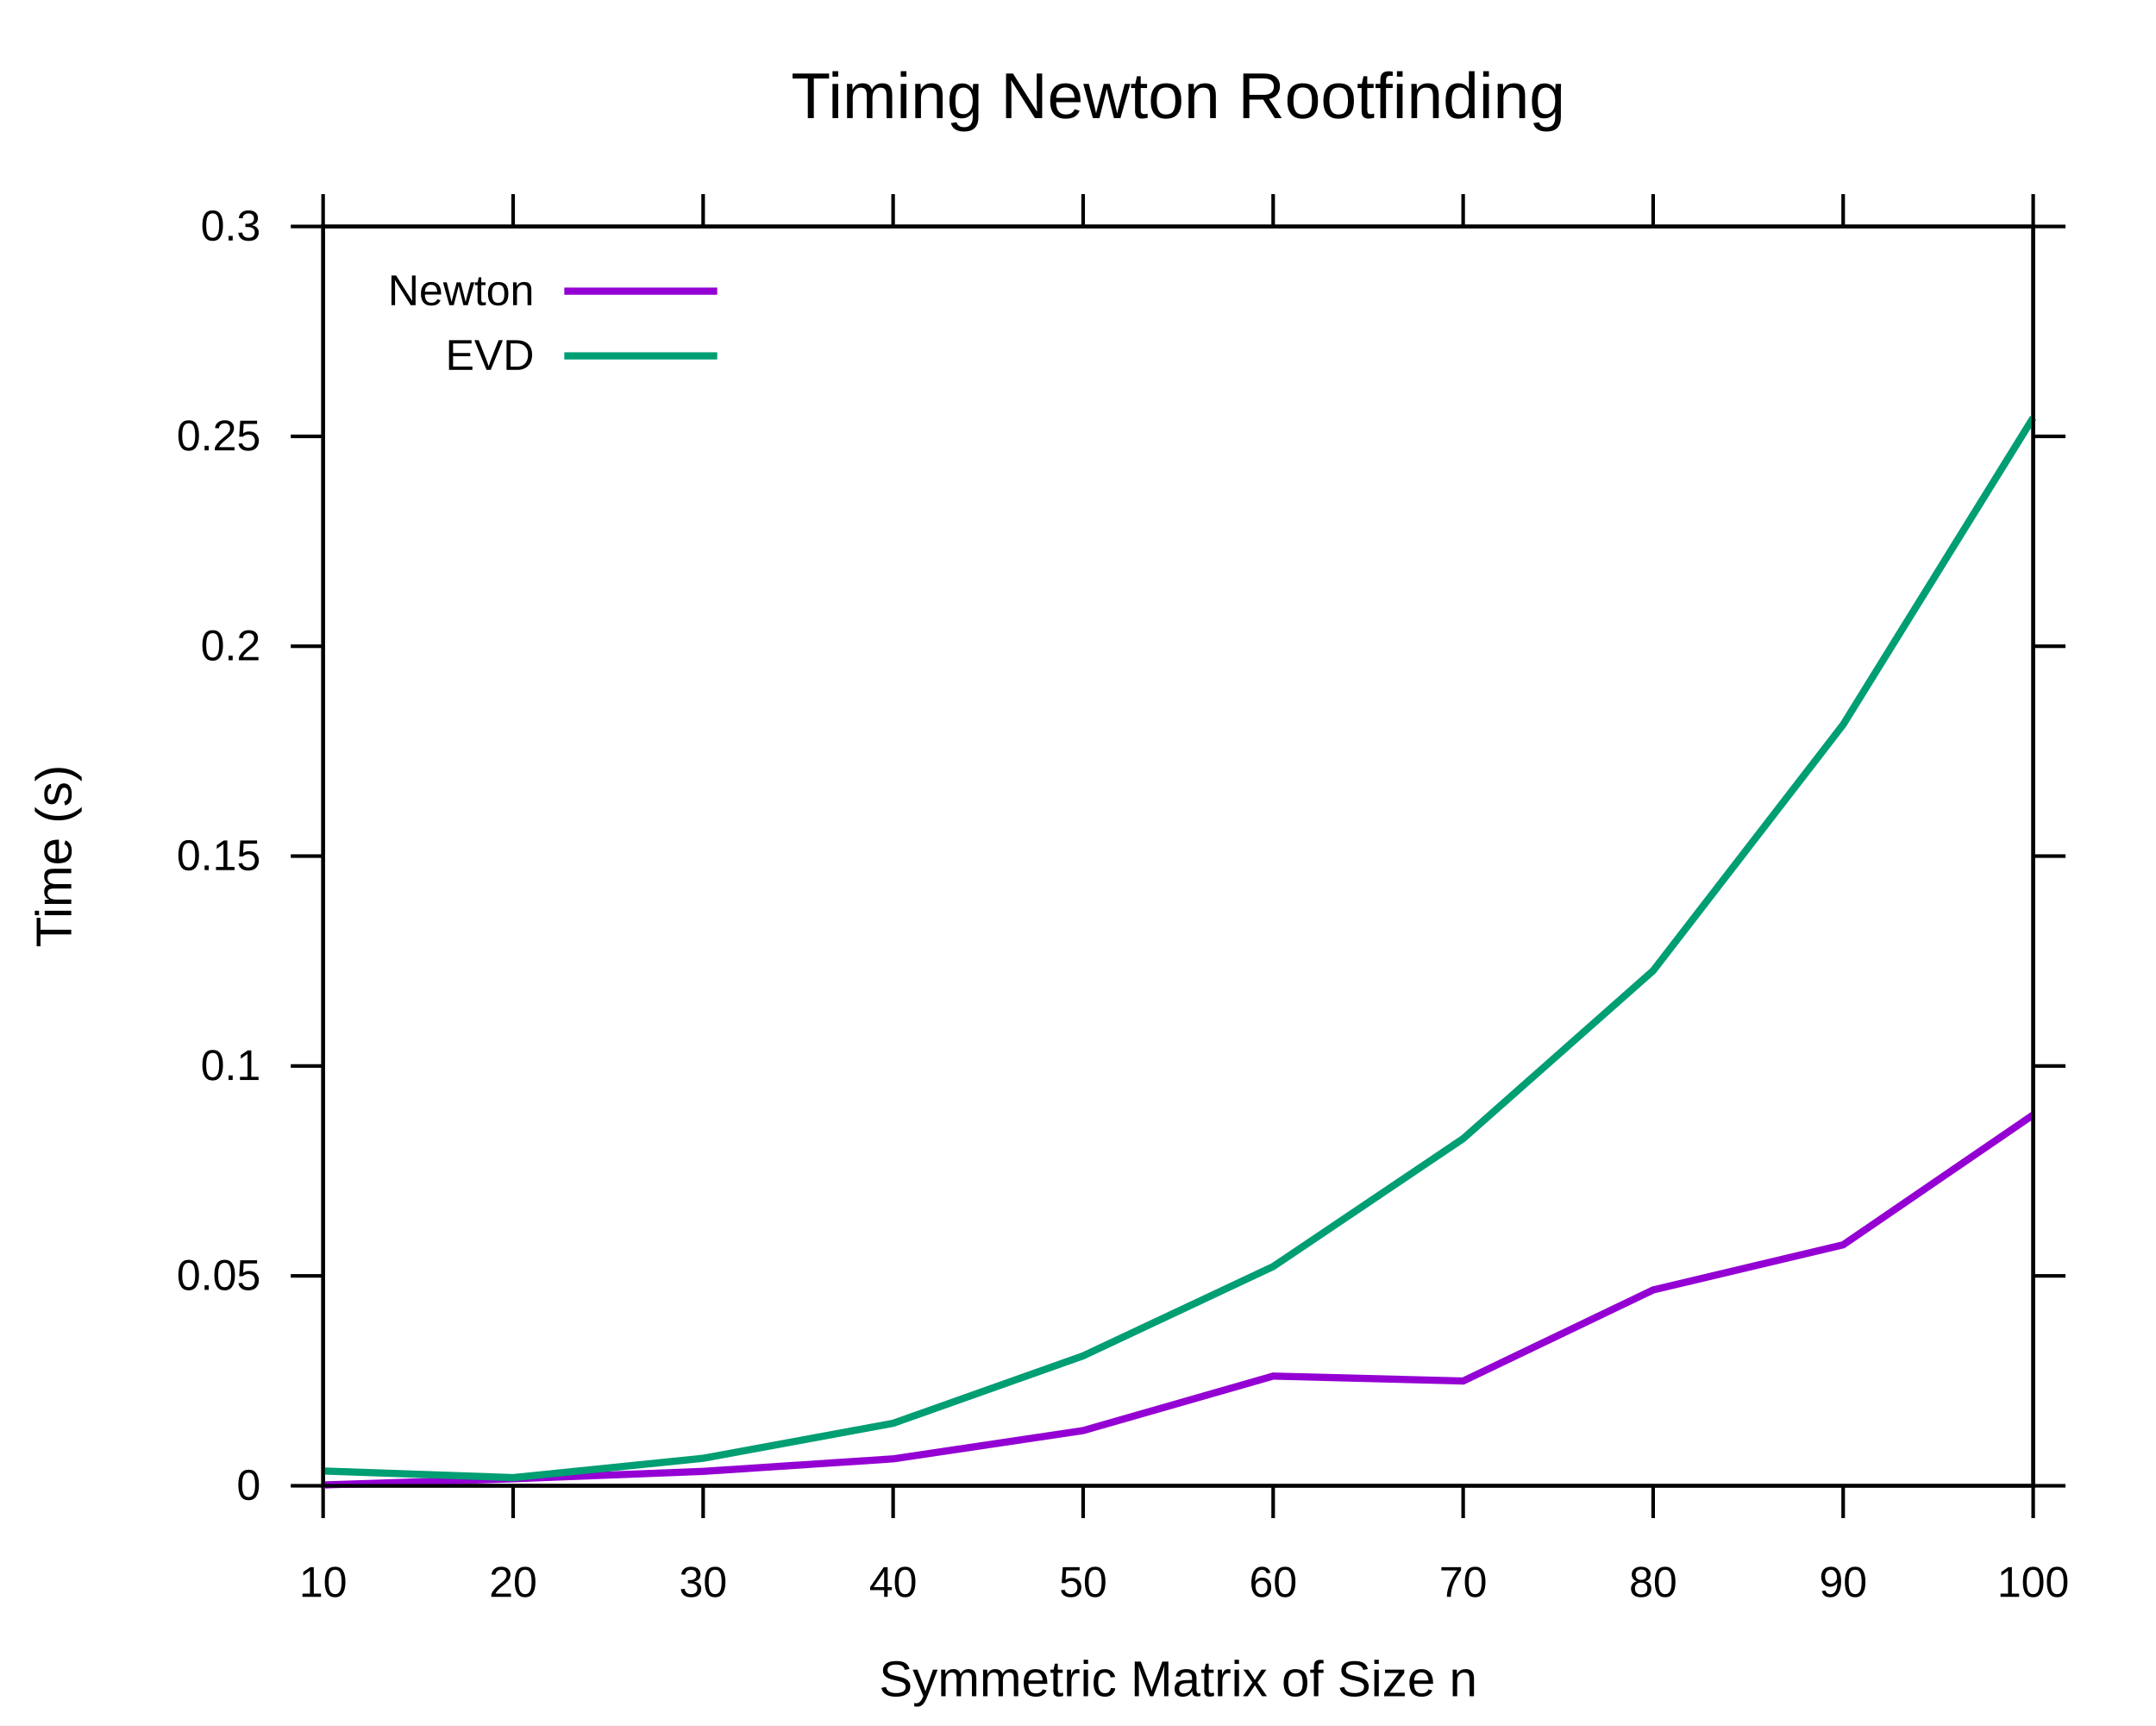
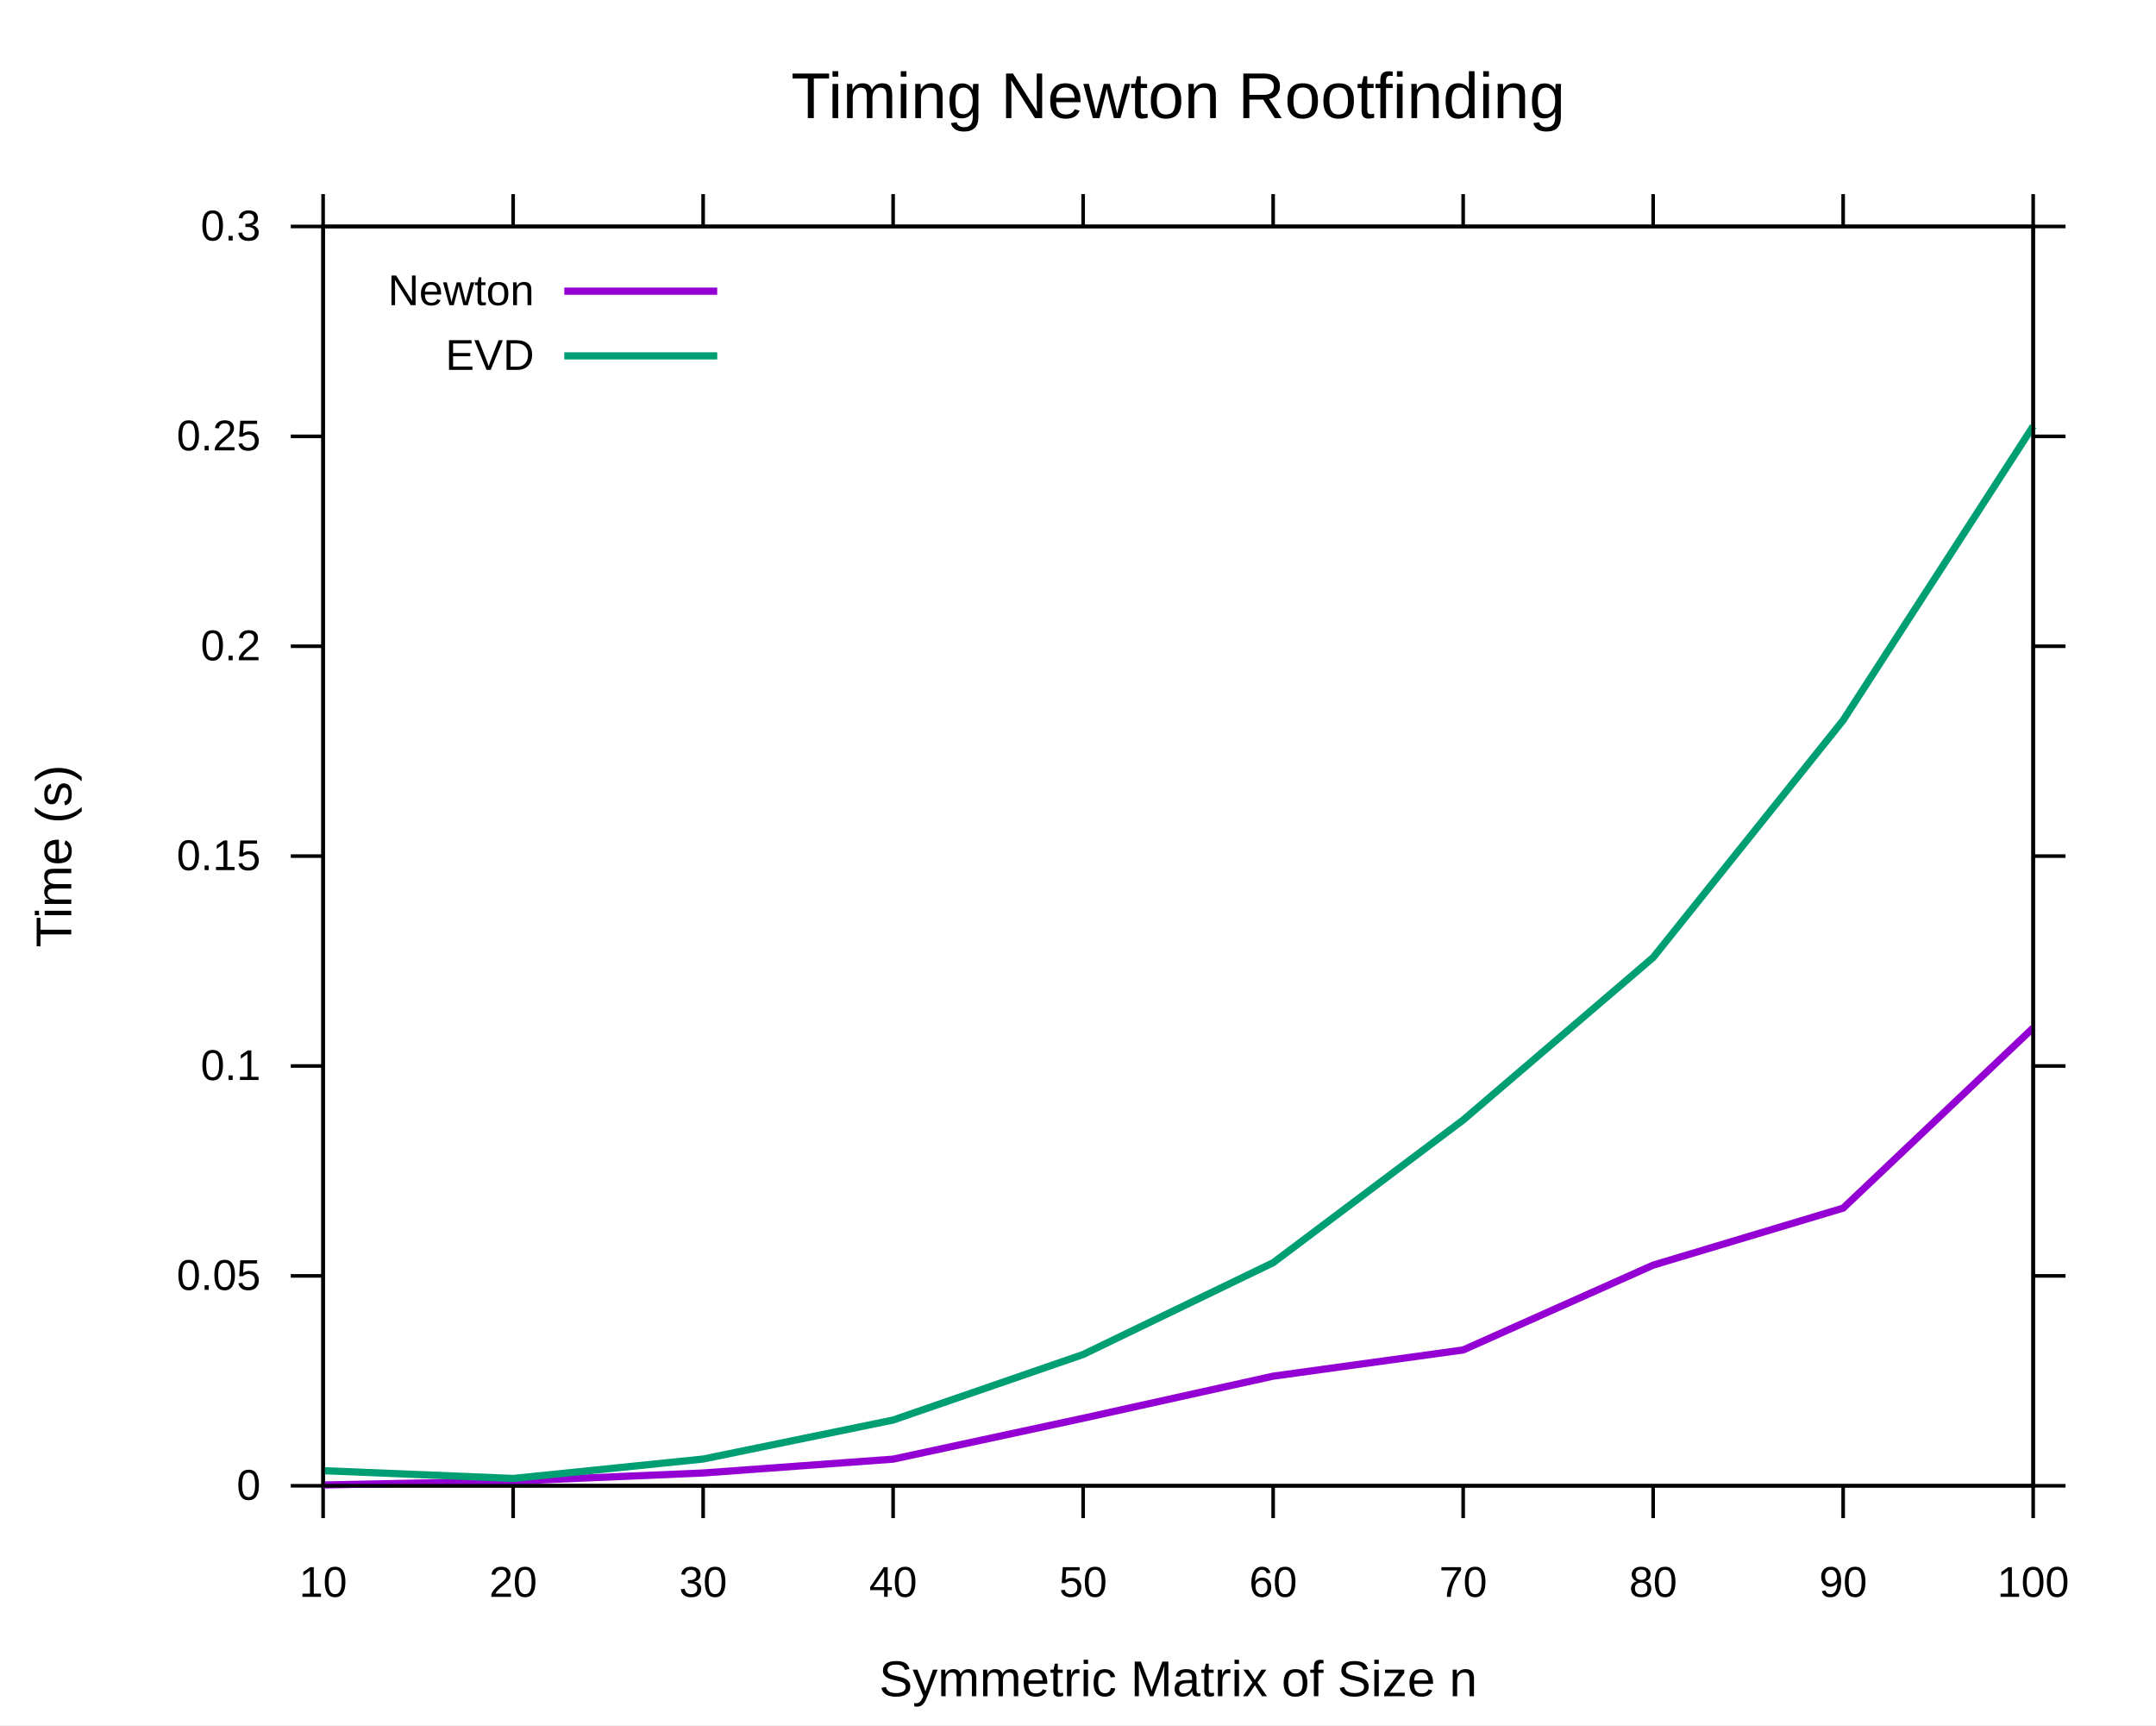
<svg xmlns="http://www.w3.org/2000/svg" xmlns:xlink="http://www.w3.org/1999/xlink" width="600" height="480" viewBox="0 0 600 480">
  <g id="gnuplot_canvas">
    <rect x="0" y="0" width="600" height="480" fill="#ffffff" />
    <defs>
      <circle id="gpDot" r="0.5" stroke-width="0.5" stroke="currentColor" />
      <path id="gpPt0" stroke-width="0.222" stroke="currentColor" d="M-1,0 h2 M0,-1 v2" />
      <path id="gpPt1" stroke-width="0.222" stroke="currentColor" d="M-1,-1 L1,1 M1,-1 L-1,1" />
      <path id="gpPt2" stroke-width="0.222" stroke="currentColor" d="M-1,0 L1,0 M0,-1 L0,1 M-1,-1 L1,1 M-1,1 L1,-1" />
      <rect id="gpPt3" stroke-width="0.222" stroke="currentColor" x="-1" y="-1" width="2" height="2" />
      <rect id="gpPt4" stroke-width="0.222" stroke="currentColor" fill="currentColor" x="-1" y="-1" width="2" height="2" />
      <circle id="gpPt5" stroke-width="0.222" stroke="currentColor" cx="0" cy="0" r="1" />
      <use xlink:href="#gpPt5" id="gpPt6" fill="currentColor" stroke="none" />
      <path id="gpPt7" stroke-width="0.222" stroke="currentColor" d="M0,-1.33 L-1.33,0.67 L1.33,0.67 z" />
      <use xlink:href="#gpPt7" id="gpPt8" fill="currentColor" stroke="none" />
      <use xlink:href="#gpPt7" id="gpPt9" stroke="currentColor" transform="rotate(180)" />
      <use xlink:href="#gpPt9" id="gpPt10" fill="currentColor" stroke="none" />
      <use xlink:href="#gpPt3" id="gpPt11" stroke="currentColor" transform="rotate(45)" />
      <use xlink:href="#gpPt11" id="gpPt12" fill="currentColor" stroke="none" />
      <path id="gpPt13" stroke-width="0.222" stroke="currentColor" d="M0,1.330 L1.265,0.411 L0.782,-1.067 L-0.782,-1.076 L-1.265,0.411 z" />
      <use xlink:href="#gpPt13" id="gpPt14" fill="currentColor" stroke="none" />
      <filter id="textbox" filterUnits="objectBoundingBox" x="0" y="0" height="1" width="1">
        <feFlood flood-color="#FFFFFF" flood-opacity="1" result="bgnd" />
        <feComposite in="SourceGraphic" in2="bgnd" operator="atop" />
      </filter>
      <filter id="greybox" filterUnits="objectBoundingBox" x="0" y="0" height="1" width="1">
        <feFlood flood-color="lightgrey" flood-opacity="1" result="grey" />
        <feComposite in="SourceGraphic" in2="grey" operator="atop" />
      </filter>
    </defs>
    <g fill="none" color="#FFFFFF" stroke="currentColor" stroke-width="1.00" stroke-linecap="butt" stroke-linejoin="miter">
</g>
    <g fill="none" color="black" stroke="currentColor" stroke-width="1.00" stroke-linecap="butt" stroke-linejoin="miter">
      <path stroke="black" d="M89.92,413.40 L80.92,413.40 M565.82,413.40 L574.82,413.40  " />
      <g transform="translate(72.53,417.30)" stroke="none" fill="black" font-family="Arial" font-size="12.00" text-anchor="end">
        <text>
          <tspan font-family="Arial"> 0</tspan>
        </text>
      </g>
    </g>
    <g fill="none" color="black" stroke="currentColor" stroke-width="1.00" stroke-linecap="butt" stroke-linejoin="miter">
      <path stroke="black" d="M89.92,355.00 L80.92,355.00 M565.82,355.00 L574.82,355.00  " />
      <g transform="translate(72.53,358.90)" stroke="none" fill="black" font-family="Arial" font-size="12.00" text-anchor="end">
        <text>
          <tspan font-family="Arial"> 0.05</tspan>
        </text>
      </g>
    </g>
    <g fill="none" color="black" stroke="currentColor" stroke-width="1.00" stroke-linecap="butt" stroke-linejoin="miter">
      <path stroke="black" d="M89.92,296.60 L80.92,296.60 M565.82,296.60 L574.82,296.60  " />
      <g transform="translate(72.53,300.50)" stroke="none" fill="black" font-family="Arial" font-size="12.00" text-anchor="end">
        <text>
          <tspan font-family="Arial"> 0.1</tspan>
        </text>
      </g>
    </g>
    <g fill="none" color="black" stroke="currentColor" stroke-width="1.00" stroke-linecap="butt" stroke-linejoin="miter">
      <path stroke="black" d="M89.92,238.20 L80.92,238.20 M565.82,238.20 L574.82,238.20  " />
      <g transform="translate(72.53,242.10)" stroke="none" fill="black" font-family="Arial" font-size="12.00" text-anchor="end">
        <text>
          <tspan font-family="Arial"> 0.15</tspan>
        </text>
      </g>
    </g>
    <g fill="none" color="black" stroke="currentColor" stroke-width="1.00" stroke-linecap="butt" stroke-linejoin="miter">
      <path stroke="black" d="M89.92,179.81 L80.92,179.81 M565.82,179.81 L574.82,179.81  " />
      <g transform="translate(72.53,183.71)" stroke="none" fill="black" font-family="Arial" font-size="12.00" text-anchor="end">
        <text>
          <tspan font-family="Arial"> 0.2</tspan>
        </text>
      </g>
    </g>
    <g fill="none" color="black" stroke="currentColor" stroke-width="1.00" stroke-linecap="butt" stroke-linejoin="miter">
      <path stroke="black" d="M89.92,121.41 L80.92,121.41 M565.82,121.41 L574.82,121.41  " />
      <g transform="translate(72.53,125.31)" stroke="none" fill="black" font-family="Arial" font-size="12.00" text-anchor="end">
        <text>
          <tspan font-family="Arial"> 0.25</tspan>
        </text>
      </g>
    </g>
    <g fill="none" color="black" stroke="currentColor" stroke-width="1.00" stroke-linecap="butt" stroke-linejoin="miter">
      <path stroke="black" d="M89.92,63.01 L80.92,63.01 M565.82,63.01 L574.82,63.01  " />
      <g transform="translate(72.53,66.91)" stroke="none" fill="black" font-family="Arial" font-size="12.00" text-anchor="end">
        <text>
          <tspan font-family="Arial"> 0.3</tspan>
        </text>
      </g>
    </g>
    <g fill="none" color="black" stroke="currentColor" stroke-width="1.00" stroke-linecap="butt" stroke-linejoin="miter">
      <path stroke="black" d="M89.92,413.40 L89.92,422.40 M89.92,63.01 L89.92,54.01  " />
      <g transform="translate(89.92,444.30)" stroke="none" fill="black" font-family="Arial" font-size="12.00" text-anchor="middle">
        <text>
          <tspan font-family="Arial"> 10</tspan>
        </text>
      </g>
    </g>
    <g fill="none" color="black" stroke="currentColor" stroke-width="1.00" stroke-linecap="butt" stroke-linejoin="miter">
      <path stroke="black" d="M142.80,413.40 L142.80,422.40 M142.80,63.01 L142.80,54.01  " />
      <g transform="translate(142.80,444.30)" stroke="none" fill="black" font-family="Arial" font-size="12.00" text-anchor="middle">
        <text>
          <tspan font-family="Arial"> 20</tspan>
        </text>
      </g>
    </g>
    <g fill="none" color="black" stroke="currentColor" stroke-width="1.00" stroke-linecap="butt" stroke-linejoin="miter">
      <path stroke="black" d="M195.68,413.40 L195.68,422.40 M195.68,63.01 L195.68,54.01  " />
      <g transform="translate(195.68,444.30)" stroke="none" fill="black" font-family="Arial" font-size="12.00" text-anchor="middle">
        <text>
          <tspan font-family="Arial"> 30</tspan>
        </text>
      </g>
    </g>
    <g fill="none" color="black" stroke="currentColor" stroke-width="1.00" stroke-linecap="butt" stroke-linejoin="miter">
      <path stroke="black" d="M248.55,413.40 L248.55,422.40 M248.55,63.01 L248.55,54.01  " />
      <g transform="translate(248.55,444.30)" stroke="none" fill="black" font-family="Arial" font-size="12.00" text-anchor="middle">
        <text>
          <tspan font-family="Arial"> 40</tspan>
        </text>
      </g>
    </g>
    <g fill="none" color="black" stroke="currentColor" stroke-width="1.00" stroke-linecap="butt" stroke-linejoin="miter">
      <path stroke="black" d="M301.43,413.40 L301.43,422.40 M301.43,63.01 L301.43,54.01  " />
      <g transform="translate(301.43,444.30)" stroke="none" fill="black" font-family="Arial" font-size="12.00" text-anchor="middle">
        <text>
          <tspan font-family="Arial"> 50</tspan>
        </text>
      </g>
    </g>
    <g fill="none" color="black" stroke="currentColor" stroke-width="1.00" stroke-linecap="butt" stroke-linejoin="miter">
      <path stroke="black" d="M354.31,413.40 L354.31,422.40 M354.31,63.01 L354.31,54.01  " />
      <g transform="translate(354.31,444.30)" stroke="none" fill="black" font-family="Arial" font-size="12.00" text-anchor="middle">
        <text>
          <tspan font-family="Arial"> 60</tspan>
        </text>
      </g>
    </g>
    <g fill="none" color="black" stroke="currentColor" stroke-width="1.00" stroke-linecap="butt" stroke-linejoin="miter">
      <path stroke="black" d="M407.19,413.40 L407.19,422.40 M407.19,63.01 L407.19,54.01  " />
      <g transform="translate(407.19,444.30)" stroke="none" fill="black" font-family="Arial" font-size="12.00" text-anchor="middle">
        <text>
          <tspan font-family="Arial"> 70</tspan>
        </text>
      </g>
    </g>
    <g fill="none" color="black" stroke="currentColor" stroke-width="1.00" stroke-linecap="butt" stroke-linejoin="miter">
      <path stroke="black" d="M460.06,413.40 L460.06,422.40 M460.06,63.01 L460.06,54.01  " />
      <g transform="translate(460.06,444.30)" stroke="none" fill="black" font-family="Arial" font-size="12.00" text-anchor="middle">
        <text>
          <tspan font-family="Arial"> 80</tspan>
        </text>
      </g>
    </g>
    <g fill="none" color="black" stroke="currentColor" stroke-width="1.00" stroke-linecap="butt" stroke-linejoin="miter">
      <path stroke="black" d="M512.94,413.40 L512.94,422.40 M512.94,63.01 L512.94,54.01  " />
      <g transform="translate(512.94,444.30)" stroke="none" fill="black" font-family="Arial" font-size="12.00" text-anchor="middle">
        <text>
          <tspan font-family="Arial"> 90</tspan>
        </text>
      </g>
    </g>
    <g fill="none" color="black" stroke="currentColor" stroke-width="1.00" stroke-linecap="butt" stroke-linejoin="miter">
      <path stroke="black" d="M565.82,413.40 L565.82,422.40 M565.82,63.01 L565.82,54.01  " />
      <g transform="translate(565.82,444.30)" stroke="none" fill="black" font-family="Arial" font-size="12.00" text-anchor="middle">
        <text>
          <tspan font-family="Arial"> 100</tspan>
        </text>
      </g>
    </g>
    <g fill="none" color="black" stroke="currentColor" stroke-width="1.00" stroke-linecap="butt" stroke-linejoin="miter">
</g>
    <g fill="none" color="black" stroke="currentColor" stroke-width="1.00" stroke-linecap="butt" stroke-linejoin="miter">
      <path stroke="black" d="M89.92,63.01 L89.92,413.40 L565.82,413.40 L565.82,63.01 L89.92,63.01 Z  " />
    </g>
    <g fill="none" color="black" stroke="currentColor" stroke-width="1.00" stroke-linecap="butt" stroke-linejoin="miter">
</g>
    <g id="gnuplot_plot_1">
      <g fill="none" color="#FFFFFF" stroke="black" stroke-width="2.00" stroke-linecap="butt" stroke-linejoin="miter">
</g>
      <g fill="none" color="black" stroke="currentColor" stroke-width="2.00" stroke-linecap="butt" stroke-linejoin="miter">
        <g transform="translate(148.65,84.91)" stroke="none" fill="black" font-family="Arial" font-size="12.00" text-anchor="end">
          <text>
            <tspan font-family="Arial">Newton</tspan>
          </text>
        </g>
      </g>
      <g fill="none" color="black" stroke="currentColor" stroke-width="2.00" stroke-linecap="butt" stroke-linejoin="miter">
-         <path stroke="rgb(148,   0, 211)" d="M157.04,81.01 L199.60,81.01 M89.92,413.17 L142.80,411.45 L195.68,409.39 L248.55,405.91 L301.43,398.04 L354.31,382.88   L407.19,384.25 L460.06,358.91 L512.94,346.35 L565.82,310.20  " />
+         <path stroke="rgb(148,   0, 211)" d="M157.04,81.01 L199.60,81.01 M89.92,413.18 L142.80,412.09 L195.68,409.84 L248.55,405.99 L301.43,394.61 L354.31,382.90   L407.19,375.61 L460.06,352.01 L512.94,336.14 L565.82,286.00  " />
      </g>
    </g>
    <g id="gnuplot_plot_2">
      <g fill="none" color="black" stroke="currentColor" stroke-width="2.00" stroke-linecap="butt" stroke-linejoin="miter">
        <g transform="translate(148.65,102.91)" stroke="none" fill="black" font-family="Arial" font-size="12.00" text-anchor="end">
          <text>
            <tspan font-family="Arial">EVD</tspan>
          </text>
        </g>
      </g>
      <g fill="none" color="black" stroke="currentColor" stroke-width="2.00" stroke-linecap="butt" stroke-linejoin="miter">
-         <path stroke="rgb(  0, 158, 115)" d="M157.04,99.01 L199.60,99.01 M89.92,409.29 L142.80,411.13 L195.68,405.75 L248.55,396.01 L301.43,377.25 L354.31,352.40   L407.19,316.81 L460.06,270.08 L512.94,201.61 L565.82,116.23  " />
+         <path stroke="rgb(  0, 158, 115)" d="M157.04,99.01 L199.60,99.01 M89.92,409.20 L142.80,411.36 L195.68,405.96 L248.55,395.11 L301.43,376.87 L354.31,351.33   L407.19,311.63 L460.06,266.41 L512.94,200.40 L565.82,118.58  " />
      </g>
    </g>
    <g fill="none" color="black" stroke="currentColor" stroke-width="2.00" stroke-linecap="butt" stroke-linejoin="miter">
</g>
    <g fill="none" color="black" stroke="black" stroke-width="1.00" stroke-linecap="butt" stroke-linejoin="miter">
</g>
    <g fill="none" color="black" stroke="currentColor" stroke-width="1.00" stroke-linecap="butt" stroke-linejoin="miter">
      <path stroke="black" d="M89.92,63.01 L89.92,413.40 L565.82,413.40 L565.82,63.01 L89.92,63.01 Z  " />
      <g transform="translate(19.83,238.21) rotate(270.00)" stroke="none" fill="black" font-family="Arial" font-size="14.00" text-anchor="middle">
        <text>
          <tspan font-family="Arial">Time (s)</tspan>
        </text>
      </g>
    </g>
    <g fill="none" color="black" stroke="currentColor" stroke-width="1.00" stroke-linecap="butt" stroke-linejoin="miter">
      <g transform="translate(327.87,471.95)" stroke="none" fill="black" font-family="Arial" font-size="14.00" text-anchor="middle">
        <text>
          <tspan font-family="Arial">Symmetric Matrix of Size n</tspan>
        </text>
      </g>
    </g>
    <g fill="none" color="black" stroke="currentColor" stroke-width="1.00" stroke-linecap="butt" stroke-linejoin="miter">
</g>
    <g fill="none" color="black" stroke="currentColor" stroke-width="1.00" stroke-linecap="butt" stroke-linejoin="miter">
      <g transform="translate(327.87,32.86)" stroke="none" fill="black" font-family="Arial" font-size="18.00" text-anchor="middle">
        <text>
          <tspan font-family="Arial">Timing Newton Rootfinding</tspan>
        </text>
      </g>
    </g>
    <g fill="none" color="black" stroke="currentColor" stroke-width="1.00" stroke-linecap="butt" stroke-linejoin="miter">
</g>
  </g>
</svg>
